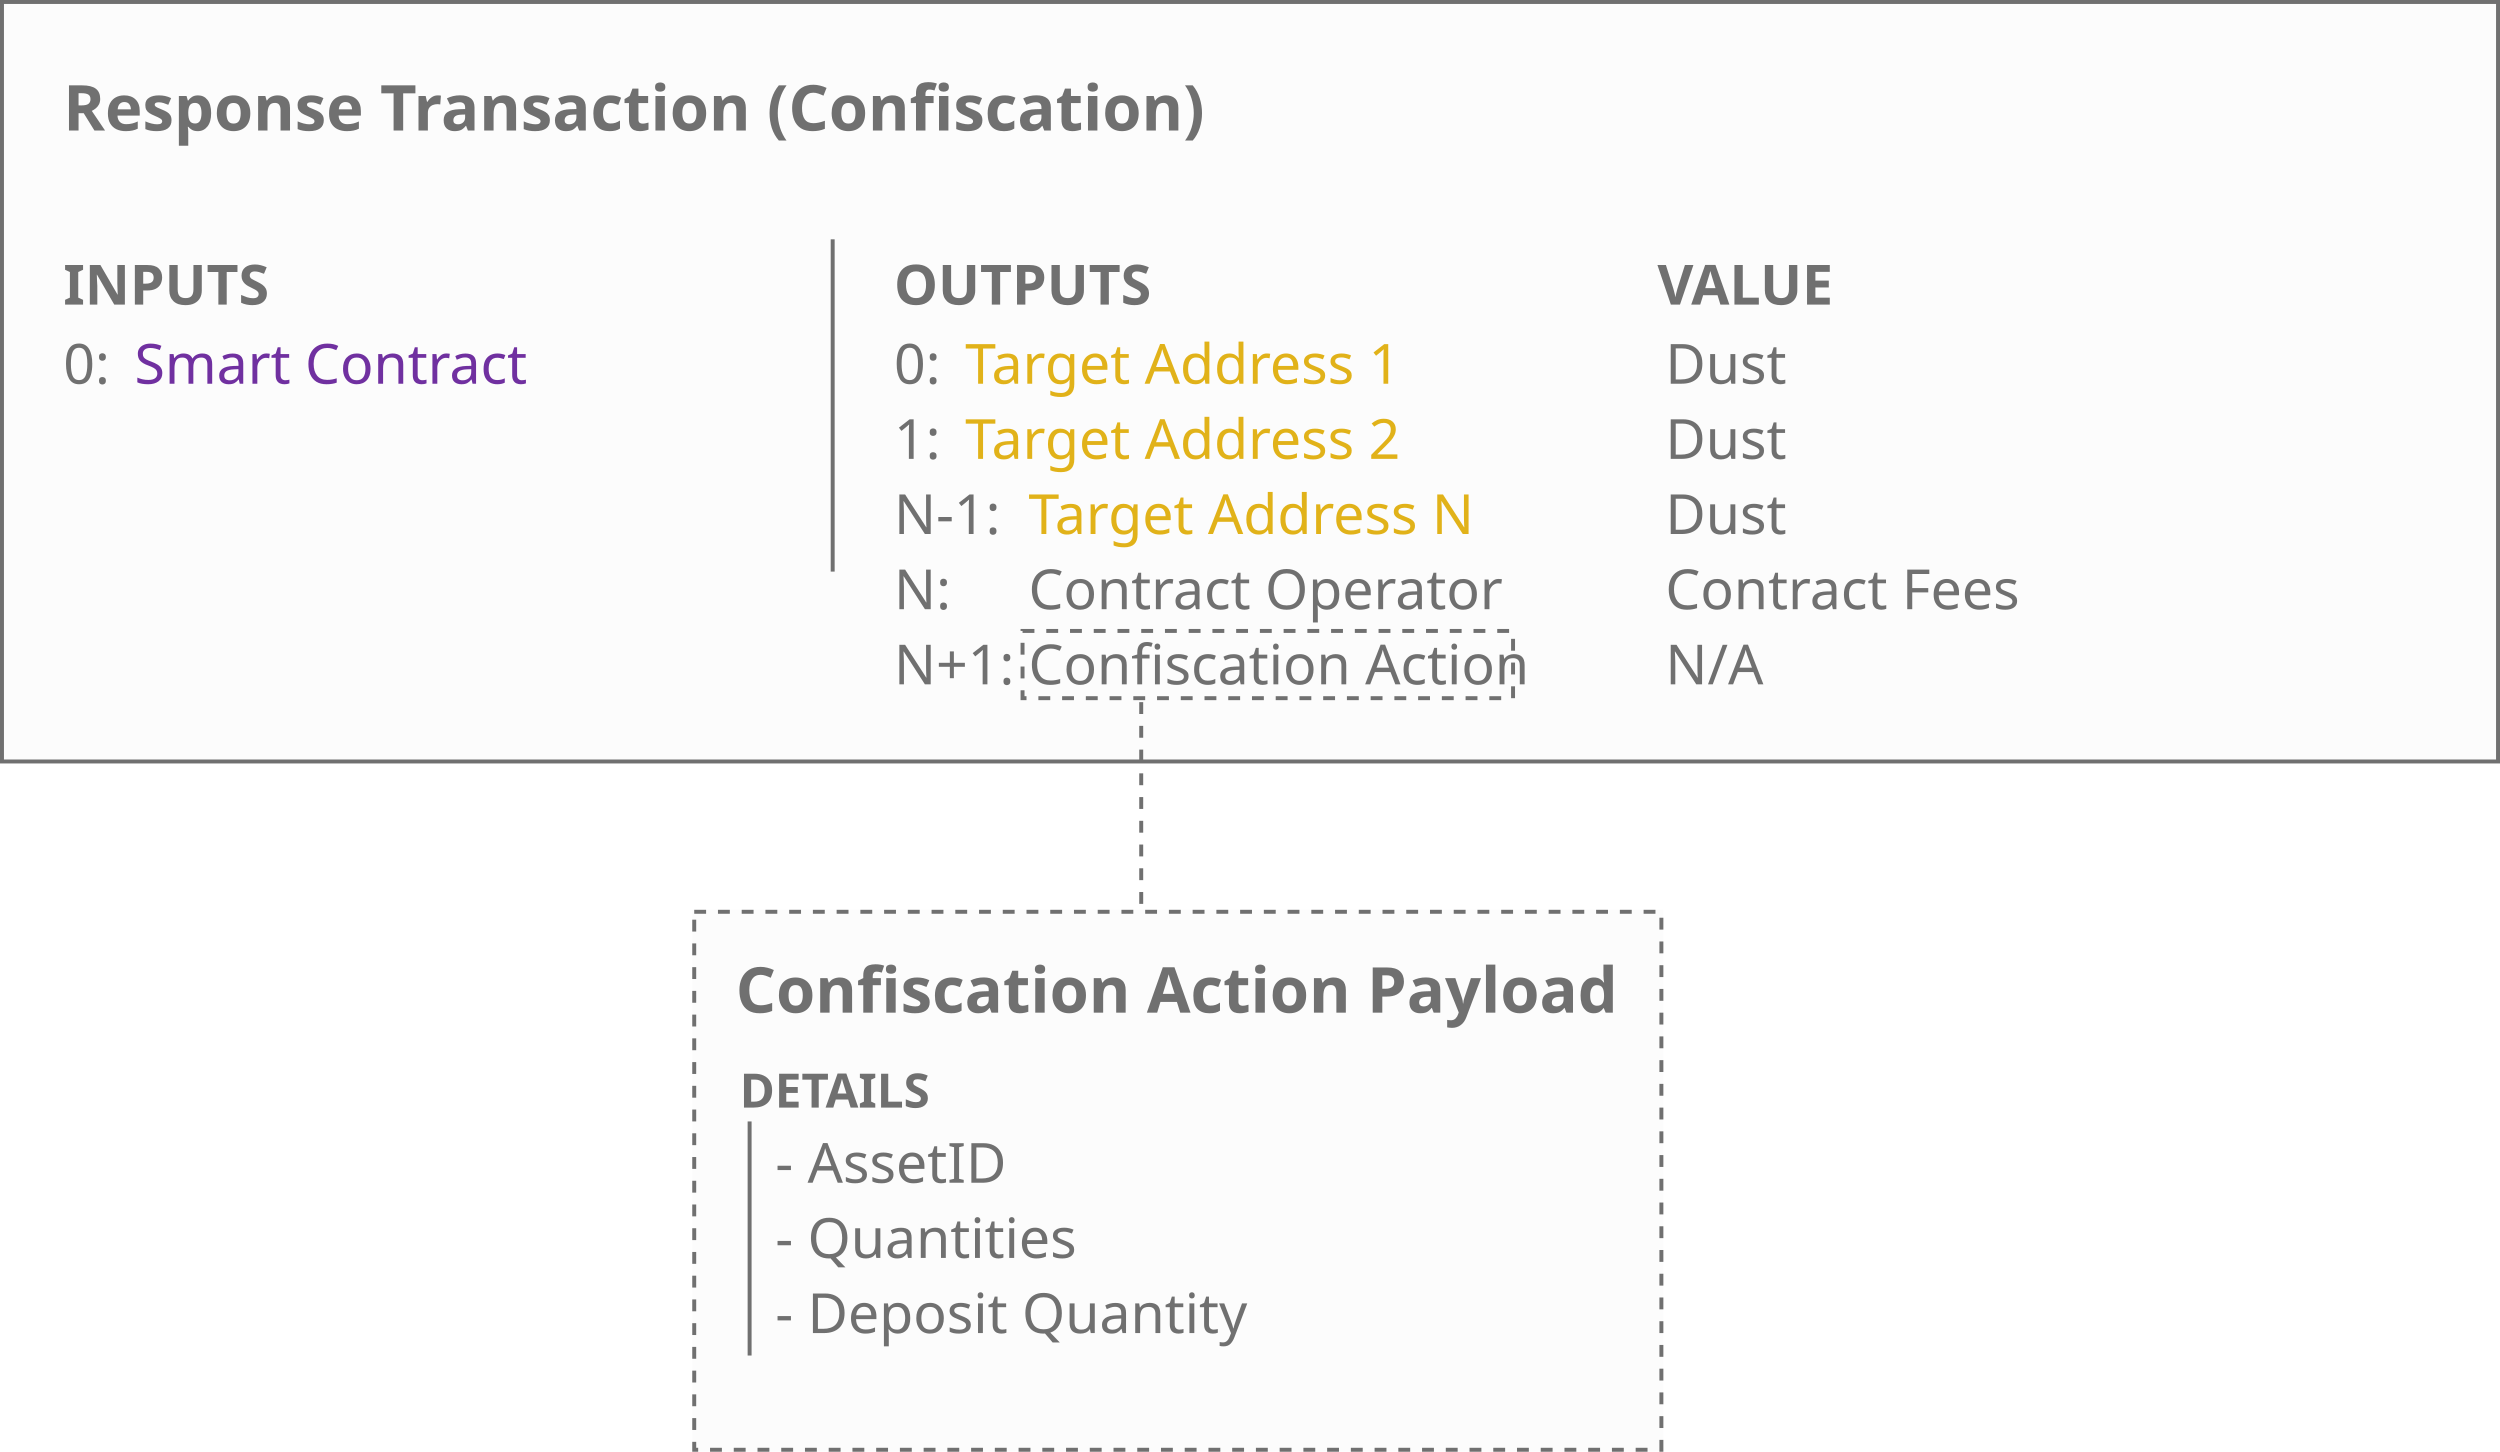
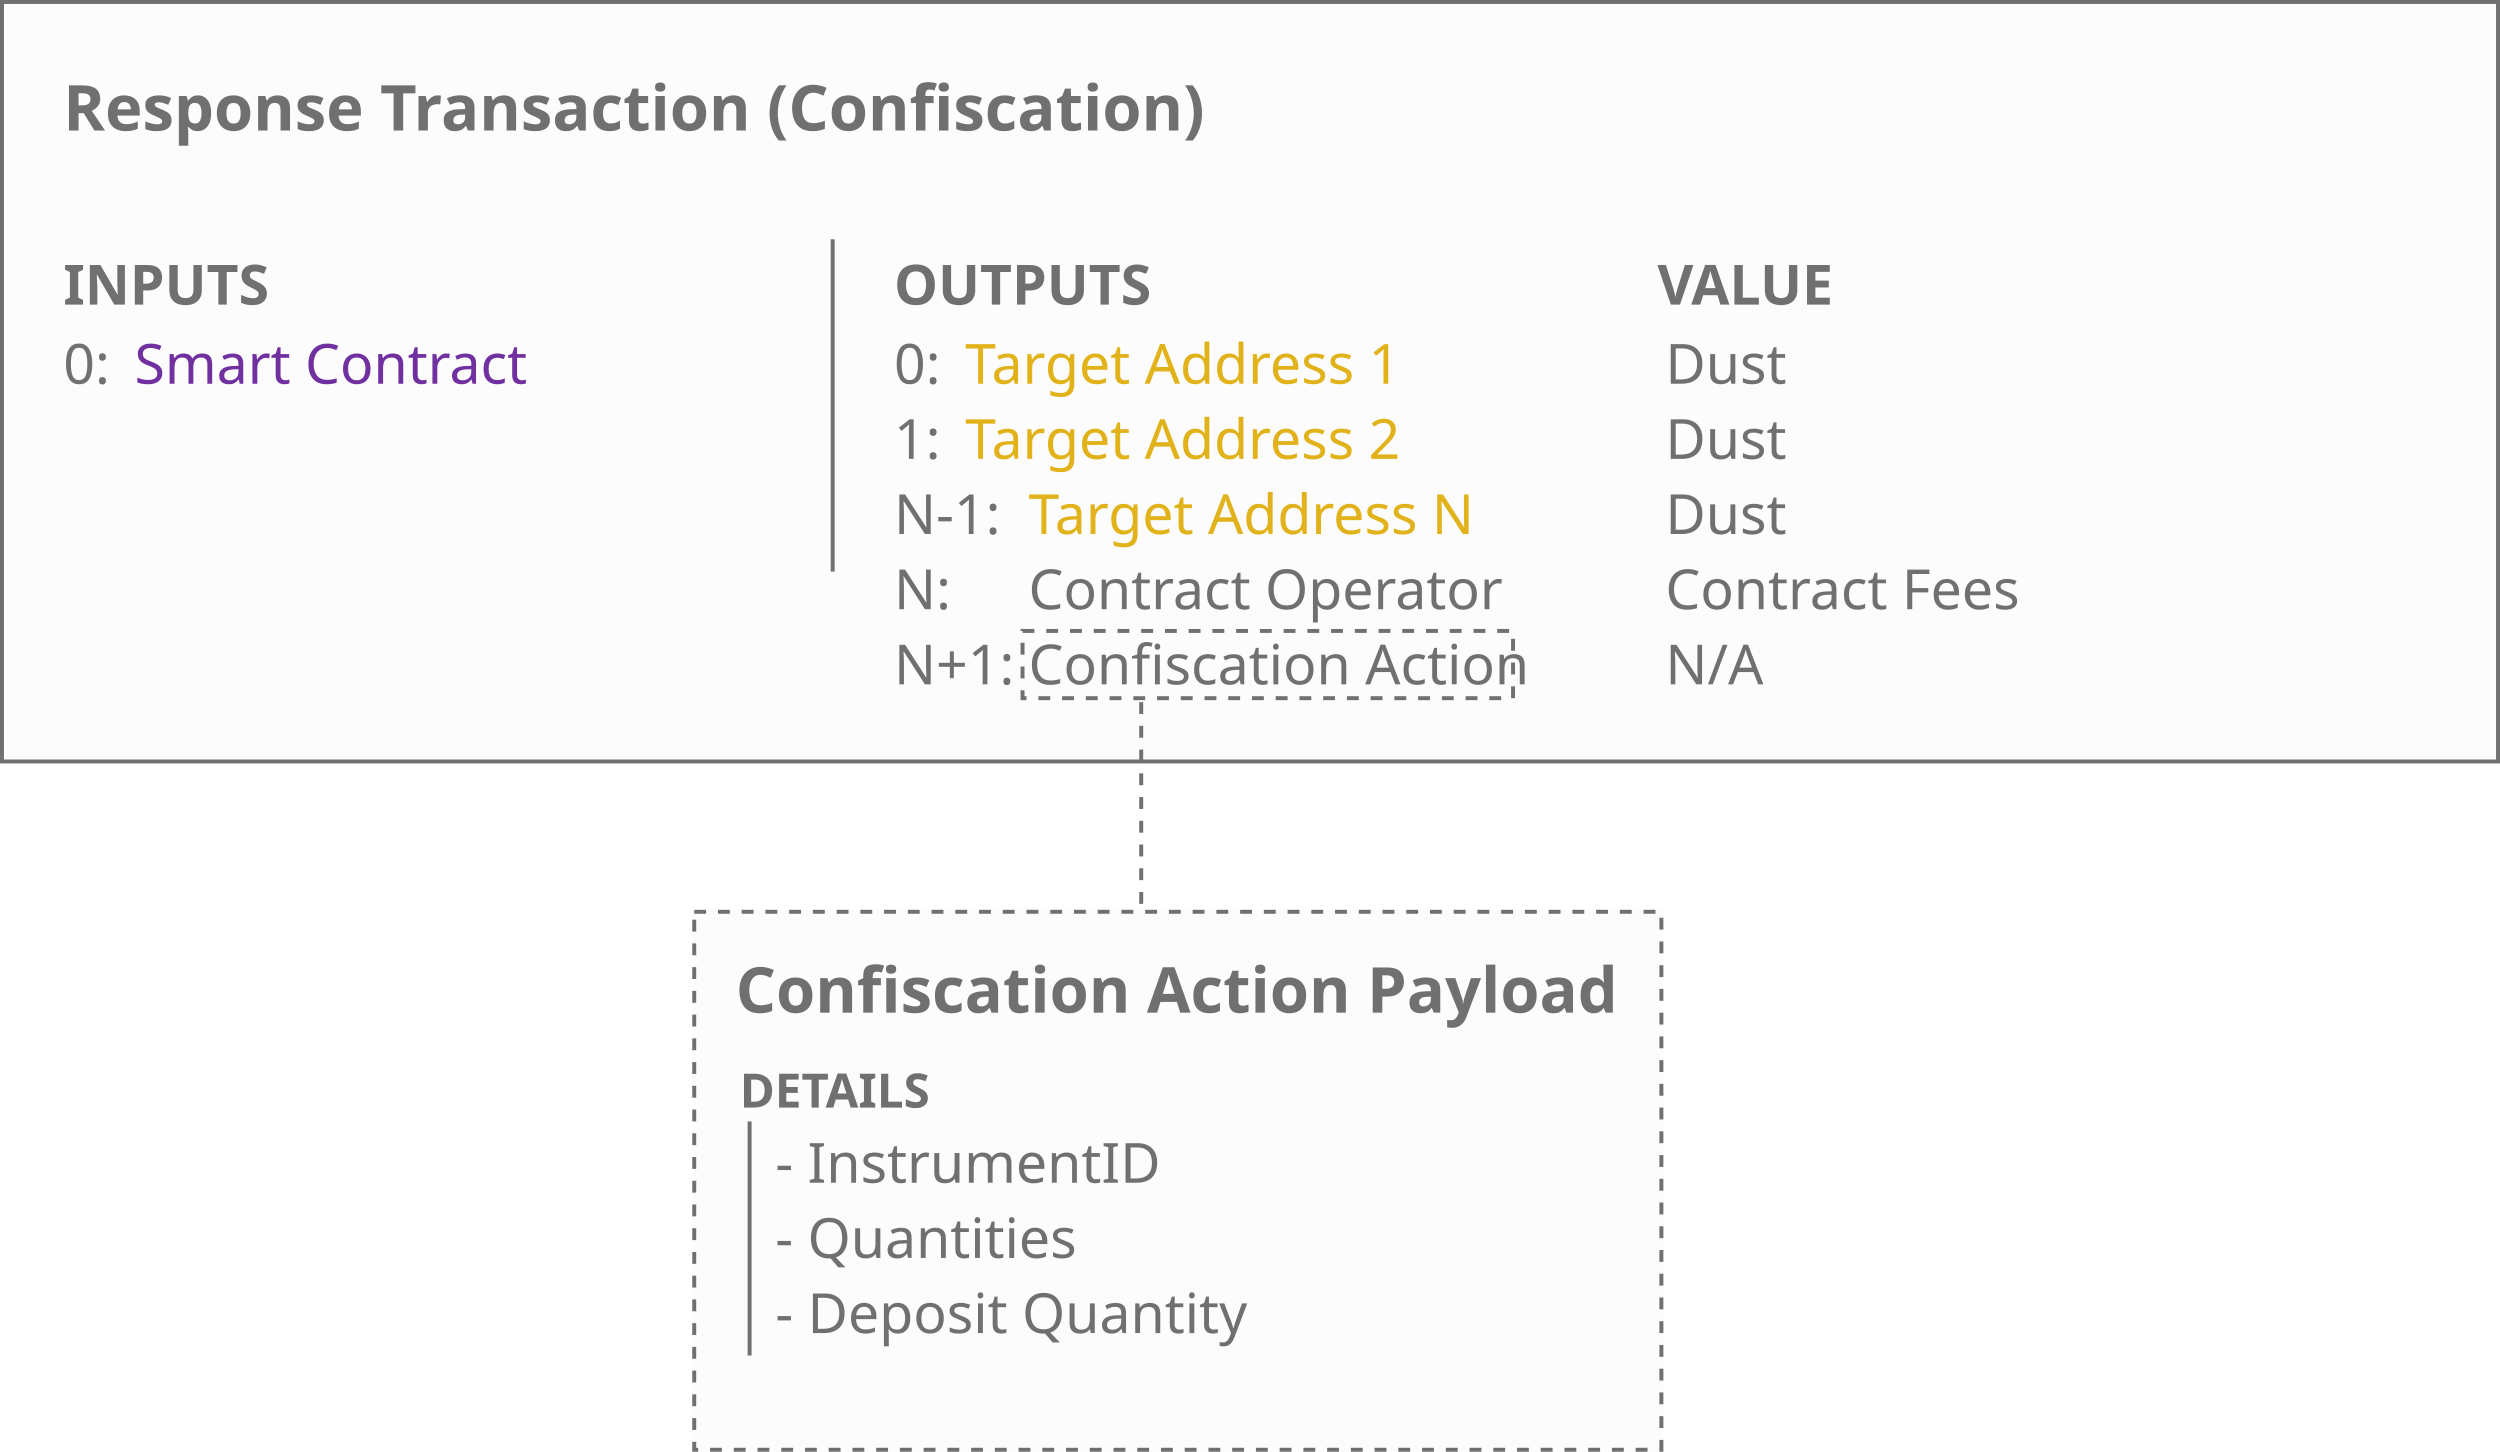
<svg xmlns="http://www.w3.org/2000/svg" width="632" height="367" viewBox="0 0 632 367">
  <g id="confiscation-action" transform="translate(-17612 823)">
    <g id="Rectangle_281" data-name="Rectangle 281" transform="translate(17787 -593)" fill="#fcfcfc" stroke="#707070" stroke-width="1" stroke-dasharray="3">
      <rect width="245.499" height="137" stroke="none" />
      <rect x="0.5" y="0.5" width="244.499" height="136" fill="none" />
    </g>
    <g id="Rectangle_282" data-name="Rectangle 282" transform="translate(17612 -823)" fill="#fcfcfc" stroke="#707070" stroke-width="1">
      <rect width="632" height="193" stroke="none" />
      <rect x="0.5" y="0.5" width="631" height="192" fill="none" />
    </g>
    <text id="Response_Transaction_Confiscation_" data-name="Response Transaction (Confiscation)" transform="translate(17628 -790)" fill="#707070" font-size="16" font-family="SegoeUI-Semibold, Segoe UI" font-weight="600">
      <tspan x="0" y="0">Response Transaction (Confiscation)</tspan>
    </text>
    <line id="Line_343" data-name="Line 343" y2="84" transform="translate(17822.5 -762.5)" fill="none" stroke="#707070" stroke-width="1" />
    <text id="INPUTS" transform="translate(17628 -761)" fill="#707070" font-size="14" font-family="SegoeUI-Bold, Segoe UI" font-weight="700">
      <tspan x="0" y="15">INPUTS</tspan>
    </text>
    <text id="OUTPUTS_" data-name="OUTPUTS " transform="translate(17838 -761)" fill="#707070" font-size="14" font-family="SegoeUI-Bold, Segoe UI" font-weight="700">
      <tspan x="0" y="15">OUTPUTS </tspan>
    </text>
    <text id="_0:_" data-name="0: " transform="translate(17628 -726)" fill="#707070" font-size="14" font-family="SegoeUI, Segoe UI">
      <tspan x="0" y="0">0: </tspan>
    </text>
    <text id="VALUE" transform="translate(18031 -761)" fill="#707070" font-size="14" font-family="SegoeUI-Bold, Segoe UI" font-weight="700">
      <tspan x="0" y="15">VALUE</tspan>
    </text>
    <text id="Confiscation_Action_Payload" data-name="Confiscation Action Payload" transform="translate(17798 -567)" fill="#707070" font-size="16" font-family="SegoeUI-Semibold, Segoe UI" font-weight="600">
      <tspan x="0" y="0">Confiscation Action Payload</tspan>
    </text>
    <line id="Line_344" data-name="Line 344" y2="53" transform="translate(17900.5 -645.5)" fill="none" stroke="#707070" stroke-width="1" stroke-dasharray="3" />
    <text id="_0:_2" data-name="0: " transform="translate(17838 -726)" fill="#707070" font-size="14" font-family="SegoeUI, Segoe UI">
      <tspan x="0" y="0">0: </tspan>
    </text>
    <text id="Dust" transform="translate(18033 -726)" fill="#707070" font-size="14" font-family="SegoeUI, Segoe UI">
      <tspan x="0" y="0">Dust</tspan>
    </text>
    <text id="Smart_Contract" data-name="Smart Contract" transform="translate(17646 -726)" fill="#7030a0" font-size="14" font-family="SegoeUI, Segoe UI">
      <tspan x="0" y="0">Smart Contract</tspan>
    </text>
    <g id="Rectangle_283" data-name="Rectangle 283" transform="translate(17870 -664)" fill="none" stroke="#707070" stroke-width="1" stroke-dasharray="3">
      <rect width="125" height="18" stroke="none" />
      <rect x="0.5" y="0.5" width="124" height="17" fill="none" />
    </g>
    <text id="N_1:_" data-name="N+1: " transform="translate(17838 -650)" fill="#707070" font-size="14" font-family="SegoeUI, Segoe UI">
      <tspan x="0" y="0">N+1: </tspan>
    </text>
    <text id="Confiscation_Action" data-name="Confiscation Action" transform="translate(17872 -650)" fill="#707070" font-size="14" font-family="SegoeUI, Segoe UI">
      <tspan x="0" y="0">Confiscation Action</tspan>
    </text>
    <text id="Contract_Fees" data-name="Contract Fees" transform="translate(18033 -669)" fill="#707070" font-size="14" font-family="SegoeUI, Segoe UI">
      <tspan x="0" y="0">Contract Fees</tspan>
    </text>
    <text id="N_A" data-name="N/A" transform="translate(18033 -650)" fill="#707070" font-size="14" font-family="SegoeUI, Segoe UI">
      <tspan x="0" y="0">N/A</tspan>
    </text>
    <text id="Target_Address_1" data-name="Target Address 1" transform="translate(17856 -726)" fill="#e1b219" font-size="14" font-family="SegoeUI, Segoe UI">
      <tspan x="0" y="0">Target Address 1</tspan>
    </text>
    <text id="DETAILS" transform="translate(17799 -556)" fill="#707070" font-size="12" font-family="SegoeUI-Bold, Segoe UI" font-weight="700">
      <tspan x="0" y="13">DETAILS</tspan>
    </text>
    <path id="Path_162" data-name="Path 162" d="M0,0V59.179" transform="translate(17801.5 -539.5)" fill="none" stroke="#707070" stroke-width="1" />
-     <text id="_-_AssetID_-_Quantities_-_Deposit_Quantity" data-name="- AssetID - Quantities - Deposit Quantity" transform="translate(17808 -524)" fill="#707070" font-size="14" font-family="SegoeUI, Segoe UI">
-       <tspan x="0" y="0">- AssetID</tspan>
+     <text id="_-_InstrumentID_-_Quantities_-_Deposit_Quantity" data-name="- InstrumentID - Quantities - Deposit Quantity" transform="translate(17808 -524)" fill="#707070" font-size="14" font-family="SegoeUI, Segoe UI">
+       <tspan x="0" y="0">- InstrumentID</tspan>
      <tspan x="0" y="19">- Quantities</tspan>
      <tspan x="0" y="38">- Deposit Quantity</tspan>
    </text>
    <text id="_1:_" data-name="1: " transform="translate(17838 -707)" fill="#707070" font-size="14" font-family="SegoeUI, Segoe UI">
      <tspan x="0" y="0">1: </tspan>
    </text>
    <text id="Dust-2" data-name="Dust" transform="translate(18033 -707)" fill="#707070" font-size="14" font-family="SegoeUI, Segoe UI">
      <tspan x="0" y="0">Dust</tspan>
    </text>
    <text id="Target_Address_2" data-name="Target Address 2" transform="translate(17856 -707)" fill="#e1b219" font-size="14" font-family="SegoeUI, Segoe UI">
      <tspan x="0" y="0">Target Address 2</tspan>
    </text>
    <text id="N-1:_" data-name="N-1: " transform="translate(17838 -688)" fill="#707070" font-size="14" font-family="SegoeUI, Segoe UI">
      <tspan x="0" y="0">N-1: </tspan>
    </text>
    <text id="Dust-3" data-name="Dust" transform="translate(18033 -688)" fill="#707070" font-size="14" font-family="SegoeUI, Segoe UI">
      <tspan x="0" y="0">Dust</tspan>
    </text>
    <text id="Target_Address_N" data-name="Target Address N" transform="translate(17872 -688)" fill="#e1b219" font-size="14" font-family="SegoeUI, Segoe UI">
      <tspan x="0" y="0">Target Address N</tspan>
    </text>
    <text id="N:_" data-name="N: " transform="translate(17838 -669)" fill="#707070" font-size="14" font-family="SegoeUI, Segoe UI">
      <tspan x="0" y="0">N: </tspan>
    </text>
    <text id="Contract_Operator" data-name="Contract Operator" transform="translate(17872 -669)" fill="#707070" font-size="14" font-family="SegoeUI, Segoe UI">
      <tspan x="0" y="0">Contract Operator</tspan>
    </text>
  </g>
</svg>
